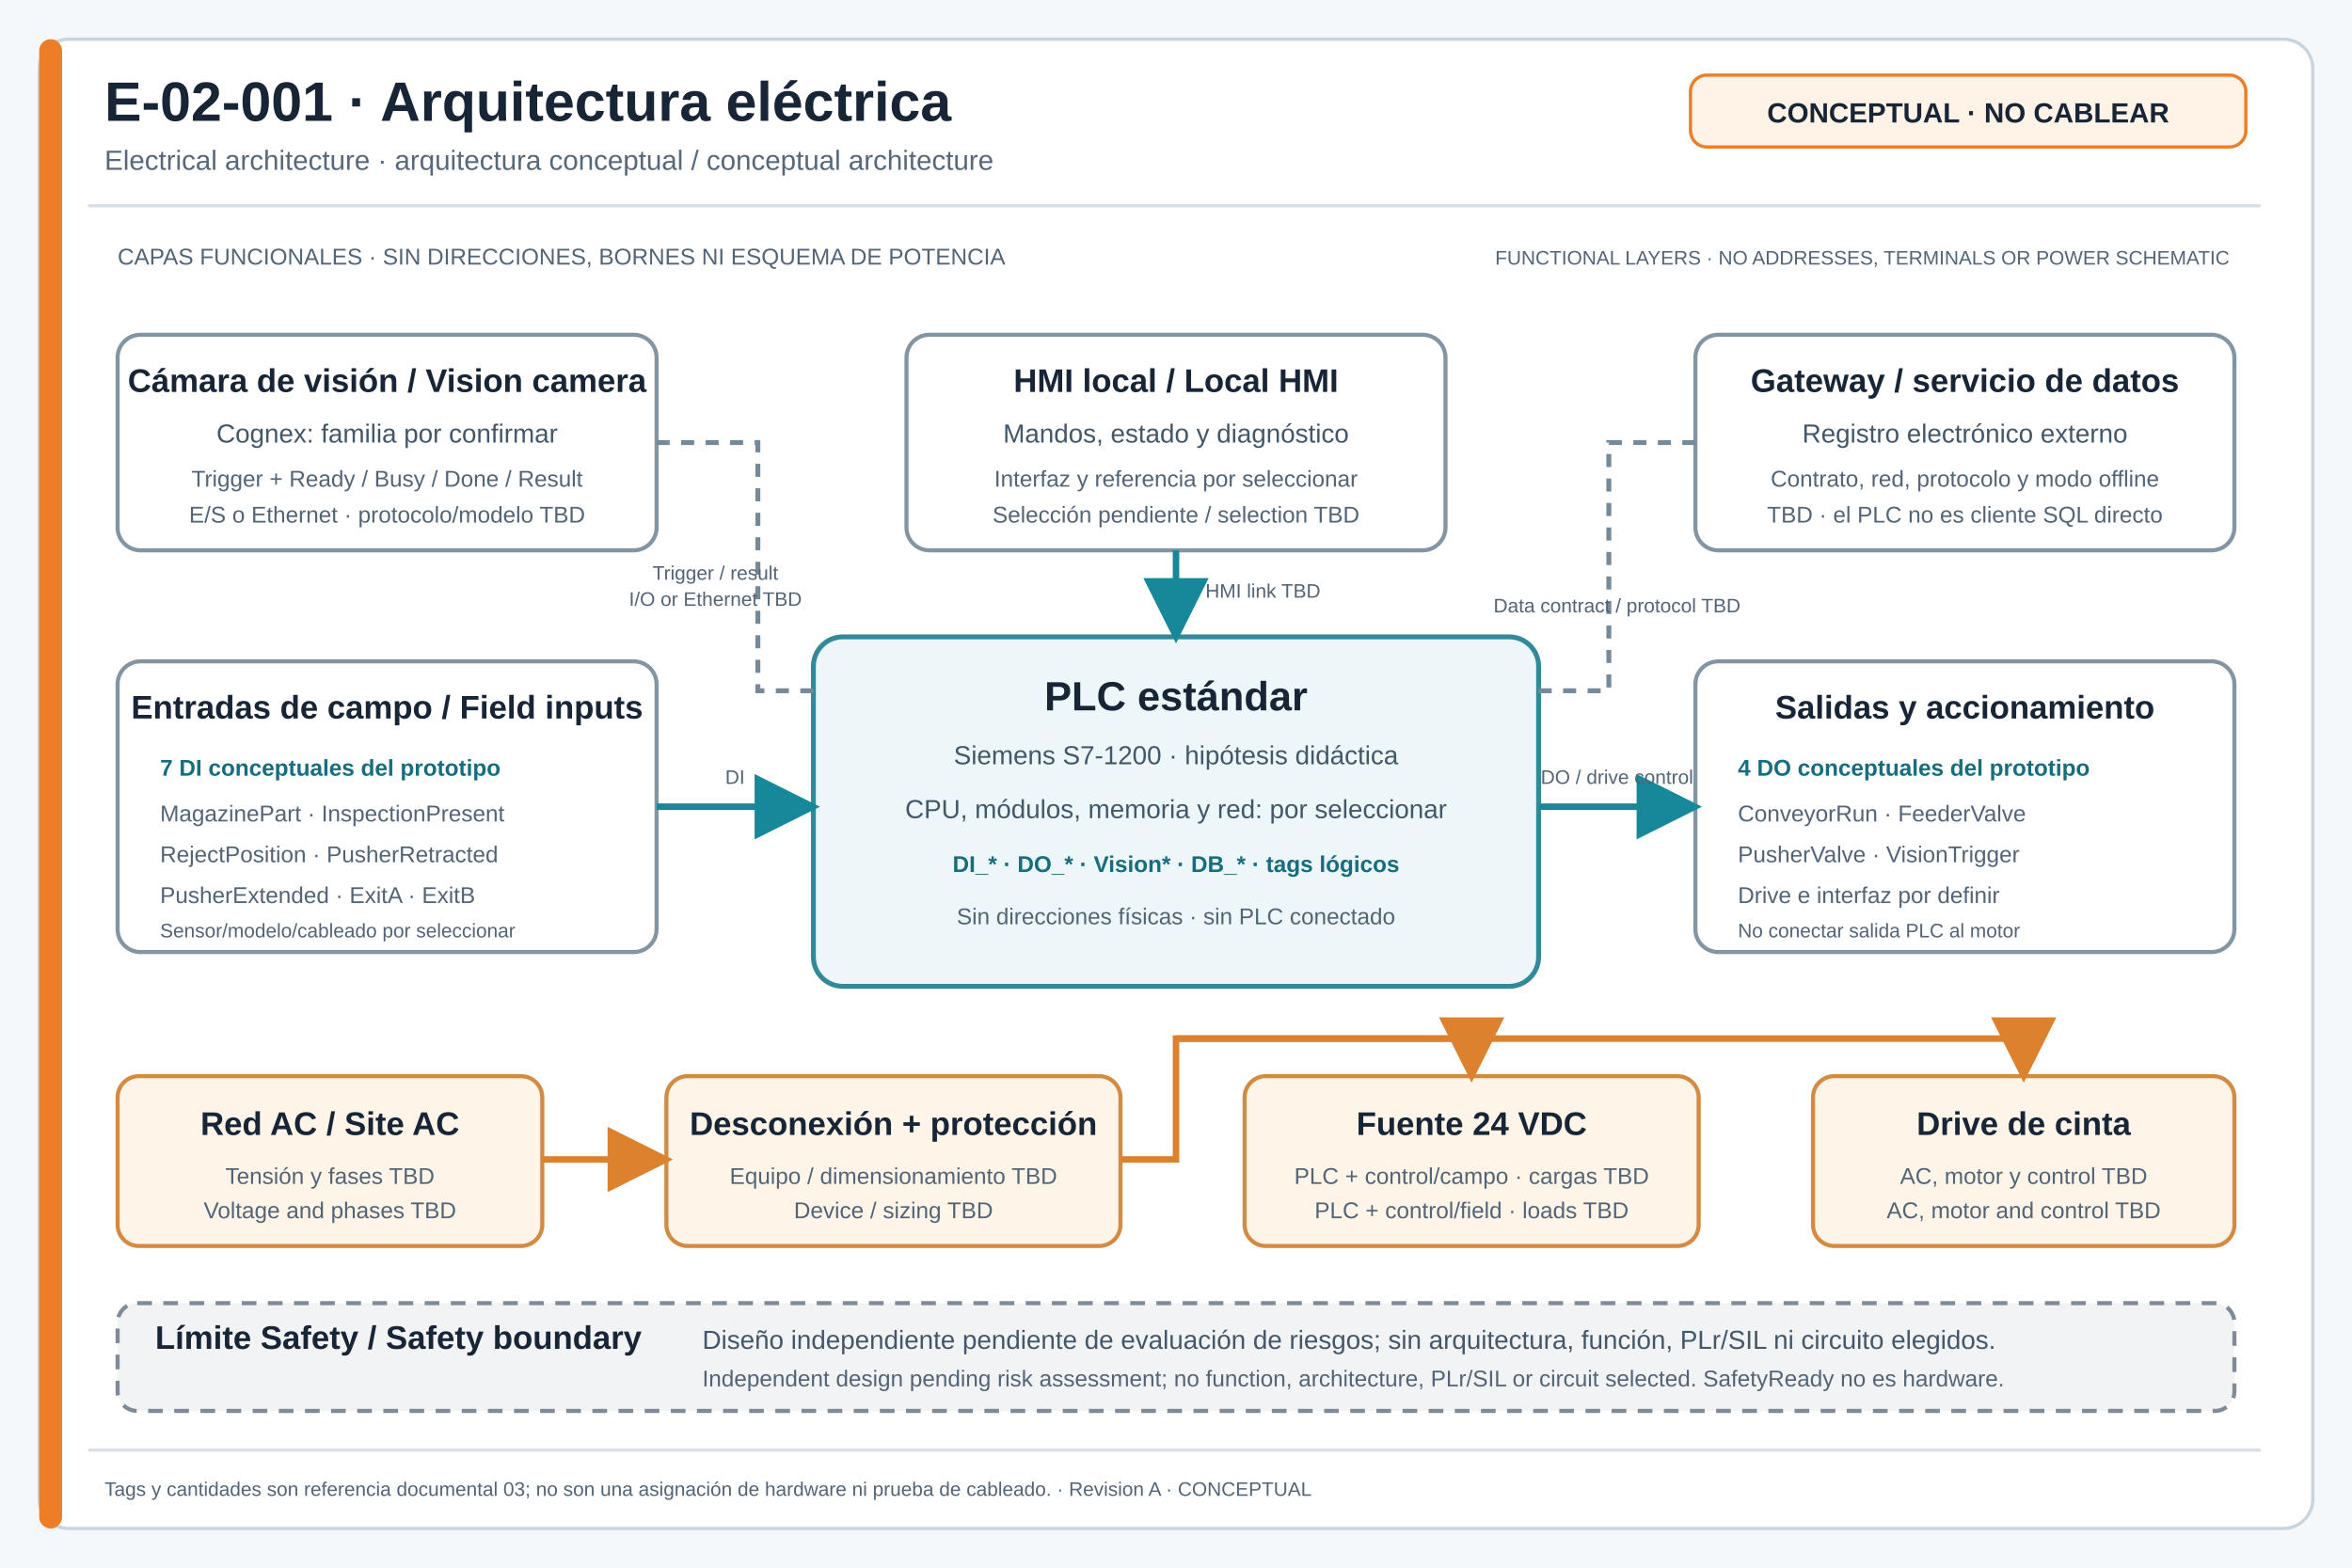
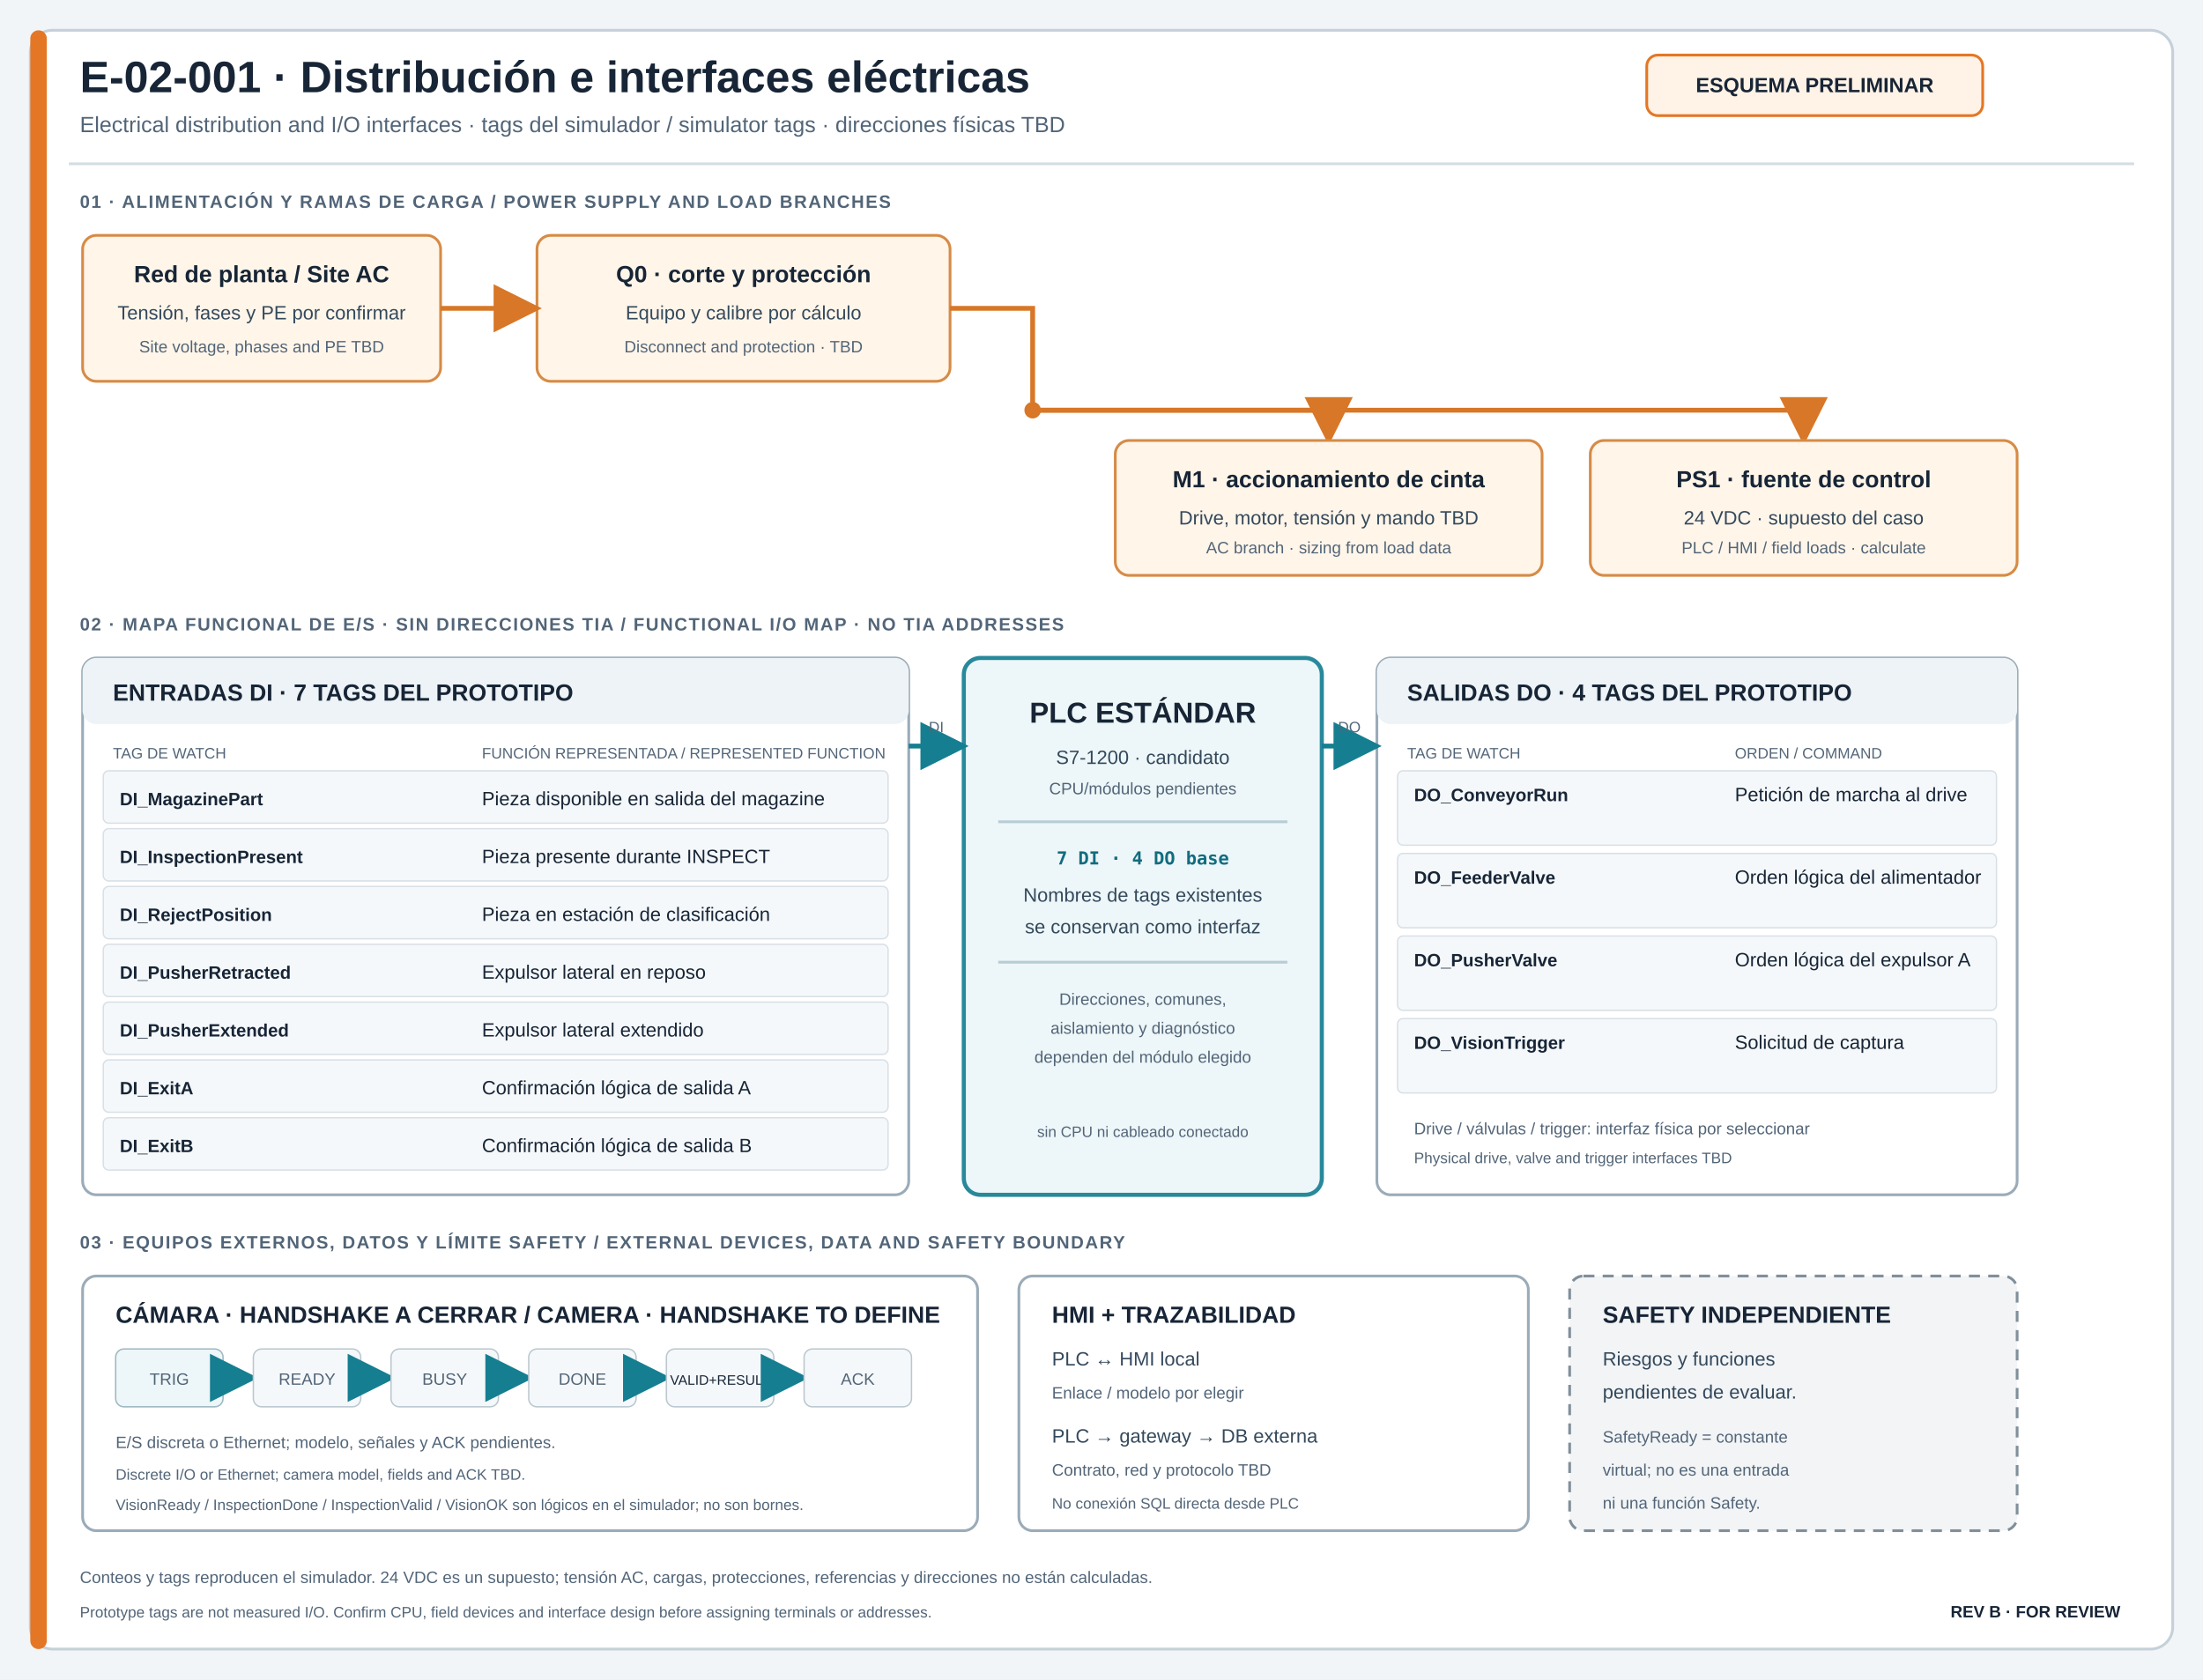
- <svg xmlns="http://www.w3.org/2000/svg" width="1440" height="960" viewBox="0 0 1440 960" role="img" aria-labelledby="title desc" style="display:block;width:100%;height:auto">
+ <svg xmlns="http://www.w3.org/2000/svg" width="1600" height="1220" viewBox="0 0 1600 1220" role="img" aria-labelledby="title desc" style="display:block;width:100%;height:auto">
  <defs>
-     <marker id="arrow" markerWidth="12" markerHeight="12" refX="10" refY="6" orient="auto">
-       <path d="M1 1 L11 6 L1 11 Z" fill="#17879a" />
+     <marker id="arr" markerWidth="12" markerHeight="12" refX="10" refY="6" orient="auto">
+       <path d="M1 1L11 6L1 11Z" fill="#167e91" />
    </marker>
-     <marker id="power" markerWidth="12" markerHeight="12" refX="10" refY="6" orient="auto">
-       <path d="M1 1 L11 6 L1 11 Z" fill="#dc812e" />
+     <marker id="pwr" markerWidth="12" markerHeight="12" refX="10" refY="6" orient="auto">
+       <path d="M1 1L11 6L1 11Z" fill="#d77727" />
    </marker>
    <style>
-  text{font-family:Arial,Helvetica,sans-serif;fill:#172536}.title{font-size:34px;font-weight:700}.subtitle{font-size:17px;fill:#56687a}.head{font-size:20px;font-weight:700}.body{font-size:16px;fill:#43576a}.small{font-size:14px;fill:#526476}.tiny{font-size:12px;fill:#526476}.tag{font-size:14px;font-weight:700;fill:#176d7e}.card{fill:#fff;stroke:#8395a3;stroke-width:2.5}.control{fill:#edf6f8;stroke:#32899a;stroke-width:3}.powercard{fill:#fff4e8;stroke:#d38a43;stroke-width:2.5}.safety{fill:#f2f3f5;stroke:#7f8b96;stroke-width:2.5;stroke-dasharray:9 7}.signal{fill:none;stroke:#17879a;stroke-width:4;marker-end:url(#arrow)}.pwr{fill:none;stroke:#dc812e;stroke-width:4;marker-end:url(#power)}.dash{fill:none;stroke:#74899a;stroke-width:3;stroke-dasharray:8 7}
+  text{font-family:Arial,Helvetica,sans-serif;fill:#172536}.h1{font-size:32px;font-weight:700}.sub{font-size:16px;fill:#526578}.kicker{font-size:13px;font-weight:700;letter-spacing:1px;fill:#526578}.head{font-size:17px;font-weight:700}.body{font-size:14px;fill:#34495c}.small{font-size:12px;fill:#526578}.tag{font-family:Consolas,monospace;font-size:13px;font-weight:700;fill:#126c7f}.tiny{font-size:11px;fill:#526578}.card{fill:#fff;stroke:#9babb8;stroke-width:2}.power{fill:#fff5e9;stroke:#d68b46;stroke-width:2}.plc{fill:#edf6f8;stroke:#28899b;stroke-width:3}.safety{fill:#f2f4f6;stroke:#818f9a;stroke-width:2;stroke-dasharray:8 6}.sig{fill:none;stroke:#167e91;stroke-width:3.5;marker-end:url(#arr)}.pwrline{fill:none;stroke:#d77727;stroke-width:3.5;marker-end:url(#pwr)}.row{fill:#f5f8fa;stroke:#d8e0e6;stroke-width:1}
 </style>
  </defs>
-   <rect width="1440" height="960" fill="#f5f8fa" />
-   <rect x="24" y="24" width="1392" height="912" rx="18" fill="#fff" stroke="#cad4dc" stroke-width="2" />
-   <rect x="24" y="24" width="14" height="912" rx="7" fill="#ed7e27" />
-   <text x="64" y="74" class="title">E-02-001 · Arquitectura eléctrica</text>
-   <text x="64" y="104" class="subtitle">Electrical architecture · arquitectura conceptual / conceptual architecture</text>
-   <rect x="1035" y="46" width="340" height="44" rx="10" fill="#fff2e6" stroke="#ed7e27" stroke-width="2" />
-   <text x="1205" y="75" text-anchor="middle" font-size="17" font-weight="700" fill="#9c4b0b">CONCEPTUAL · NO CABLEAR</text>
-   <line x1="54" y1="126" x2="1384" y2="126" stroke="#d8e0e6" stroke-width="2" />
-   <text x="72" y="162" class="small">CAPAS FUNCIONALES · SIN DIRECCIONES, BORNES NI ESQUEMA DE POTENCIA</text>
-   <text x="1365" y="162" text-anchor="end" class="tiny">FUNCTIONAL LAYERS · NO ADDRESSES, TERMINALS OR POWER SCHEMATIC</text>
-   <rect x="72" y="205" width="330" height="132" rx="14" class="card" />
-   <text x="237" y="240" text-anchor="middle" class="head">Cámara de visión / Vision camera</text>
-   <text x="237" y="271" text-anchor="middle" class="body">Cognex: familia por confirmar</text>
-   <text x="237" y="298" text-anchor="middle" class="small">Trigger + Ready / Busy / Done / Result</text>
-   <text x="237" y="320" text-anchor="middle" class="small">E/S o Ethernet · protocolo/modelo TBD</text>
-   <rect x="555" y="205" width="330" height="132" rx="14" class="card" />
-   <text x="720" y="240" text-anchor="middle" class="head">HMI local / Local HMI</text>
-   <text x="720" y="271" text-anchor="middle" class="body">Mandos, estado y diagnóstico</text>
-   <text x="720" y="298" text-anchor="middle" class="small">Interfaz y referencia por seleccionar</text>
-   <text x="720" y="320" text-anchor="middle" class="small">Selección pendiente / selection TBD</text>
-   <rect x="1038" y="205" width="330" height="132" rx="14" class="card" />
-   <text x="1203" y="240" text-anchor="middle" class="head">Gateway / servicio de datos</text>
-   <text x="1203" y="271" text-anchor="middle" class="body">Registro electrónico externo</text>
-   <text x="1203" y="298" text-anchor="middle" class="small">Contrato, red, protocolo y modo offline</text>
-   <text x="1203" y="320" text-anchor="middle" class="small">TBD · el PLC no es cliente SQL directo</text>
-   <rect x="498" y="390" width="444" height="214" rx="18" class="control" />
-   <text x="720" y="435" text-anchor="middle" font-size="25" font-weight="700">PLC estándar</text>
-   <text x="720" y="468" text-anchor="middle" class="body">Siemens S7-1200 · hipótesis didáctica</text>
-   <text x="720" y="501" text-anchor="middle" class="body">CPU, módulos, memoria y red: por seleccionar</text>
-   <text x="720" y="534" text-anchor="middle" class="tag">DI_* · DO_* · Vision* · DB_* · tags lógicos</text>
-   <text x="720" y="566" text-anchor="middle" class="small">Sin direcciones físicas · sin PLC conectado</text>
-   <rect x="72" y="405" width="330" height="178" rx="14" class="card" />
-   <text x="237" y="440" text-anchor="middle" class="head">Entradas de campo / Field inputs</text>
-   <text x="98" y="475" class="tag">7 DI conceptuales del prototipo</text>
-   <text x="98" y="503" class="small">MagazinePart · InspectionPresent</text>
-   <text x="98" y="528" class="small">RejectPosition · PusherRetracted</text>
-   <text x="98" y="553" class="small">PusherExtended · ExitA · ExitB</text>
-   <text x="98" y="574" class="tiny">Sensor/modelo/cableado por seleccionar</text>
-   <rect x="1038" y="405" width="330" height="178" rx="14" class="card" />
-   <text x="1203" y="440" text-anchor="middle" class="head">Salidas y accionamiento</text>
-   <text x="1064" y="475" class="tag">4 DO conceptuales del prototipo</text>
-   <text x="1064" y="503" class="small">ConveyorRun · FeederValve</text>
-   <text x="1064" y="528" class="small">PusherValve · VisionTrigger</text>
-   <text x="1064" y="553" class="small">Drive e interfaz por definir</text>
-   <text x="1064" y="574" class="tiny">No conectar salida PLC al motor</text>
-   <path d="M402 494 H498" class="signal" />
-   <text x="450" y="480" text-anchor="middle" class="tiny">DI</text>
-   <path d="M942 494 H1038" class="signal" />
-   <text x="990" y="480" text-anchor="middle" class="tiny">DO / drive control</text>
-   <path d="M402 271 H464 V423 H498" class="dash" />
-   <text x="438" y="355" text-anchor="middle" class="tiny">Trigger / result</text>
-   <text x="438" y="371" text-anchor="middle" class="tiny">I/O or Ethernet TBD</text>
-   <path d="M720 337 V390" class="signal" />
-   <text x="738" y="366" class="tiny">HMI link TBD</text>
-   <path d="M942 423 H985 V271 H1038" class="dash" />
-   <text x="990" y="375" text-anchor="middle" class="tiny">Data contract / protocol TBD</text>
-   <rect x="72" y="659" width="260" height="104" rx="13" class="powercard" />
-   <text x="202" y="695" text-anchor="middle" class="head">Red AC / Site AC</text>
-   <text x="202" y="725" text-anchor="middle" class="small">Tensión y fases TBD</text>
-   <text x="202" y="746" text-anchor="middle" class="small">Voltage and phases TBD</text>
-   <rect x="408" y="659" width="278" height="104" rx="13" class="powercard" />
-   <text x="547" y="695" text-anchor="middle" class="head">Desconexión + protección</text>
-   <text x="547" y="725" text-anchor="middle" class="small">Equipo / dimensionamiento TBD</text>
-   <text x="547" y="746" text-anchor="middle" class="small">Device / sizing TBD</text>
-   <rect x="762" y="659" width="278" height="104" rx="13" class="powercard" />
-   <text x="901" y="695" text-anchor="middle" class="head">Fuente 24 VDC</text>
-   <text x="901" y="725" text-anchor="middle" class="small">PLC + control/campo · cargas TBD</text>
-   <text x="901" y="746" text-anchor="middle" class="small">PLC + control/field · loads TBD</text>
-   <rect x="1110" y="659" width="258" height="104" rx="13" class="powercard" />
-   <text x="1239" y="695" text-anchor="middle" class="head">Drive de cinta</text>
-   <text x="1239" y="725" text-anchor="middle" class="small">AC, motor y control TBD</text>
-   <text x="1239" y="746" text-anchor="middle" class="small">AC, motor and control TBD</text>
-   <path d="M332 710 H408" class="pwr" />
-   <path d="M686 710 H720 V636 H901 V659" class="pwr" />
-   <path d="M720 636 H1239 V659" class="pwr" />
-   <rect x="72" y="798" width="1296" height="66" rx="12" class="safety" />
-   <text x="95" y="826" class="head">Límite Safety / Safety boundary</text>
-   <text x="430" y="826" class="body">Diseño independiente pendiente de evaluación de riesgos; sin arquitectura, función, PLr/SIL ni circuito elegidos.</text>
-   <text x="430" y="849" class="small">Independent design pending risk assessment; no function, architecture, PLr/SIL or circuit selected. SafetyReady no es hardware.</text>
-   <line x1="54" y1="888" x2="1384" y2="888" stroke="#d8e0e6" stroke-width="2" />
-   <text x="64" y="916" class="tiny">Tags y cantidades son referencia documental 03; no son una asignación de hardware ni prueba de cableado. · Revision A · CONCEPTUAL</text>
+   <rect width="1600" height="1220" fill="#f1f5f7" />
+   <rect x="22" y="22" width="1556" height="1176" rx="16" fill="#fff" stroke="#c5d0d8" stroke-width="2" />
+   <rect x="22" y="22" width="12" height="1176" rx="6" fill="#e47725" />
+   <text x="58" y="67" class="h1">E-02-001 · Distribución e interfaces eléctricas</text>
+   <text x="58" y="96" class="sub">Electrical distribution and I/O interfaces · tags del simulador / simulator tags · direcciones físicas TBD</text>
+   <rect x="1196" y="40" width="244" height="44" rx="8" fill="#fff2e6" stroke="#e47725" stroke-width="2" />
+   <text x="1318" y="67" text-anchor="middle" font-size="15" font-weight="700" fill="#8c4916">ESQUEMA PRELIMINAR</text>
+   <line x1="50" y1="119" x2="1550" y2="119" stroke="#d4dde3" stroke-width="2" />
+   <text x="58" y="151" class="kicker">01 · ALIMENTACIÓN Y RAMAS DE CARGA / POWER SUPPLY AND LOAD BRANCHES</text>
+   <rect x="60" y="171" width="260" height="106" rx="10" class="power" />
+   <text x="190" y="205" text-anchor="middle" class="head">Red de planta / Site AC</text>
+   <text x="190" y="232" text-anchor="middle" class="body">Tensión, fases y PE por confirmar</text>
+   <text x="190" y="256" text-anchor="middle" class="small">Site voltage, phases and PE TBD</text>
+   <rect x="390" y="171" width="300" height="106" rx="10" class="power" />
+   <text x="540" y="205" text-anchor="middle" class="head">Q0 · corte y protección</text>
+   <text x="540" y="232" text-anchor="middle" class="body">Equipo y calibre por cálculo</text>
+   <text x="540" y="256" text-anchor="middle" class="small">Disconnect and protection · TBD</text>
+   <path d="M320 224H390" class="pwrline" />
+   <path d="M690 224H750V298H965V320" fill="none" stroke="#d77727" stroke-width="3.5" marker-end="url(#pwr)" />
+   <path d="M750 298H1310V320" fill="none" stroke="#d77727" stroke-width="3.5" marker-end="url(#pwr)" />
+   <circle cx="750" cy="298" r="6" fill="#d77727" />
+   <rect x="810" y="320" width="310" height="98" rx="10" class="power" />
+   <text x="965" y="354" text-anchor="middle" class="head">M1 · accionamiento de cinta</text>
+   <text x="965" y="381" text-anchor="middle" class="body">Drive, motor, tensión y mando TBD</text>
+   <text x="965" y="402" text-anchor="middle" class="small">AC branch · sizing from load data</text>
+   <rect x="1155" y="320" width="310" height="98" rx="10" class="power" />
+   <text x="1310" y="354" text-anchor="middle" class="head">PS1 · fuente de control</text>
+   <text x="1310" y="381" text-anchor="middle" class="body">24 VDC · supuesto del caso</text>
+   <text x="1310" y="402" text-anchor="middle" class="small">PLC / HMI / field loads · calculate</text>
+   <text x="58" y="458" class="kicker">02 · MAPA FUNCIONAL DE E/S · SIN DIRECCIONES TIA / FUNCTIONAL I/O MAP · NO TIA ADDRESSES</text>
+   <rect x="60" y="478" width="600" height="390" rx="10" class="card" />
+   <rect x="60" y="478" width="600" height="48" rx="10" fill="#edf3f6" />
+   <text x="82" y="509" class="head">ENTRADAS DI · 7 TAGS DEL PROTOTIPO</text>
+   <text x="82" y="551" class="tiny">TAG DE WATCH</text>
+   <text x="350" y="551" class="tiny">FUNCIÓN REPRESENTADA / REPRESENTED FUNCTION</text>
+   <g class="row">
+     <rect x="75" y="560" width="570" height="38" rx="4" />
+     <rect x="75" y="602" width="570" height="38" rx="4" />
+     <rect x="75" y="644" width="570" height="38" rx="4" />
+     <rect x="75" y="686" width="570" height="38" rx="4" />
+     <rect x="75" y="728" width="570" height="38" rx="4" />
+     <rect x="75" y="770" width="570" height="38" rx="4" />
+     <rect x="75" y="812" width="570" height="38" rx="4" />
+   </g>
+   <g class="tag">
+     <text x="87" y="585">DI_MagazinePart</text>
+     <text x="87" y="627">DI_InspectionPresent</text>
+     <text x="87" y="669">DI_RejectPosition</text>
+     <text x="87" y="711">DI_PusherRetracted</text>
+     <text x="87" y="753">DI_PusherExtended</text>
+     <text x="87" y="795">DI_ExitA</text>
+     <text x="87" y="837">DI_ExitB</text>
+   </g>
+   <g class="body">
+     <text x="350" y="585">Pieza disponible en salida del magazine</text>
+     <text x="350" y="627">Pieza presente durante INSPECT</text>
+     <text x="350" y="669">Pieza en estación de clasificación</text>
+     <text x="350" y="711">Expulsor lateral en reposo</text>
+     <text x="350" y="753">Expulsor lateral extendido</text>
+     <text x="350" y="795">Confirmación lógica de salida A</text>
+     <text x="350" y="837">Confirmación lógica de salida B</text>
+   </g>
+   <rect x="700" y="478" width="260" height="390" rx="12" class="plc" />
+   <text x="830" y="525" text-anchor="middle" font-size="21" font-weight="700">PLC ESTÁNDAR</text>
+   <text x="830" y="555" text-anchor="middle" class="body">S7-1200 · candidato</text>
+   <text x="830" y="577" text-anchor="middle" class="small">CPU/módulos pendientes</text>
+   <line x1="725" y1="597" x2="935" y2="597" stroke="#b7cdd4" stroke-width="2" />
+   <text x="830" y="628" text-anchor="middle" class="tag">7 DI · 4 DO base</text>
+   <text x="830" y="655" text-anchor="middle" class="body">Nombres de tags existentes</text>
+   <text x="830" y="678" text-anchor="middle" class="body">se conservan como interfaz</text>
+   <line x1="725" y1="699" x2="935" y2="699" stroke="#b7cdd4" stroke-width="2" />
+   <text x="830" y="730" text-anchor="middle" class="small">Direcciones, comunes,</text>
+   <text x="830" y="751" text-anchor="middle" class="small">aislamiento y diagnóstico</text>
+   <text x="830" y="772" text-anchor="middle" class="small">dependen del módulo elegido</text>
+   <text x="830" y="826" text-anchor="middle" class="tiny">sin CPU ni cableado conectado</text>
+   <path d="M660 542H700" class="sig" />
+   <text x="680" y="532" text-anchor="middle" class="tiny">DI</text>
+   <rect x="1000" y="478" width="465" height="390" rx="10" class="card" />
+   <rect x="1000" y="478" width="465" height="48" rx="10" fill="#edf3f6" />
+   <text x="1022" y="509" class="head">SALIDAS DO · 4 TAGS DEL PROTOTIPO</text>
+   <text x="1022" y="551" class="tiny">TAG DE WATCH</text>
+   <text x="1260" y="551" class="tiny">ORDEN / COMMAND</text>
+   <g class="row">
+     <rect x="1015" y="560" width="435" height="54" rx="4" />
+     <rect x="1015" y="620" width="435" height="54" rx="4" />
+     <rect x="1015" y="680" width="435" height="54" rx="4" />
+     <rect x="1015" y="740" width="435" height="54" rx="4" />
+   </g>
+   <g class="tag">
+     <text x="1027" y="582">DO_ConveyorRun</text>
+     <text x="1027" y="642">DO_FeederValve</text>
+     <text x="1027" y="702">DO_PusherValve</text>
+     <text x="1027" y="762">DO_VisionTrigger</text>
+   </g>
+   <g class="body">
+     <text x="1260" y="582">Petición de marcha al drive</text>
+     <text x="1260" y="642">Orden lógica del alimentador</text>
+     <text x="1260" y="702">Orden lógica del expulsor A</text>
+     <text x="1260" y="762">Solicitud de captura</text>
+   </g>
+   <text x="1027" y="824" class="small">Drive / válvulas / trigger: interfaz física por seleccionar</text>
+   <text x="1027" y="845" class="tiny">Physical drive, valve and trigger interfaces TBD</text>
+   <path d="M960 542H1000" class="sig" />
+   <text x="980" y="532" text-anchor="middle" class="tiny">DO</text>
+   <text x="58" y="907" class="kicker">03 · EQUIPOS EXTERNOS, DATOS Y LÍMITE SAFETY / EXTERNAL DEVICES, DATA AND SAFETY BOUNDARY</text>
+   <rect x="60" y="927" width="650" height="185" rx="10" class="card" />
+   <text x="84" y="961" class="head">CÁMARA · HANDSHAKE A CERRAR / CAMERA · HANDSHAKE TO DEFINE</text>
+   <rect x="84" y="980" width="78" height="42" rx="6" fill="#edf6f8" stroke="#9eb7c1" />
+   <text x="123" y="1006" text-anchor="middle" class="small">TRIG</text>
+   <path d="M162 1001H184" class="sig" />
+   <rect x="184" y="980" width="78" height="42" rx="6" fill="#f5f8fa" stroke="#bac7cf" />
+   <text x="223" y="1006" text-anchor="middle" class="small">READY</text>
+   <path d="M262 1001H284" class="sig" />
+   <rect x="284" y="980" width="78" height="42" rx="6" fill="#f5f8fa" stroke="#bac7cf" />
+   <text x="323" y="1006" text-anchor="middle" class="small">BUSY</text>
+   <path d="M362 1001H384" class="sig" />
+   <rect x="384" y="980" width="78" height="42" rx="6" fill="#f5f8fa" stroke="#bac7cf" />
+   <text x="423" y="1006" text-anchor="middle" class="small">DONE</text>
+   <path d="M462 1001H484" class="sig" />
+   <rect x="484" y="980" width="78" height="42" rx="6" fill="#f5f8fa" stroke="#bac7cf" />
+   <text x="523" y="1006" text-anchor="middle" font-size="10" fill="#526578">VALID+RESULT</text>
+   <path d="M562 1001H584" class="sig" />
+   <rect x="584" y="980" width="78" height="42" rx="6" fill="#f5f8fa" stroke="#bac7cf" />
+   <text x="623" y="1006" text-anchor="middle" class="small">ACK</text>
+   <text x="84" y="1052" class="small">E/S discreta o Ethernet; modelo, señales y ACK pendientes.</text>
+   <text x="84" y="1075" class="tiny">Discrete I/O or Ethernet; camera model, fields and ACK TBD.</text>
+   <text x="84" y="1097" class="tiny">VisionReady / InspectionDone / InspectionValid / VisionOK son lógicos en el simulador; no son bornes.</text>
+   <rect x="740" y="927" width="370" height="185" rx="10" class="card" />
+   <text x="764" y="961" class="head">HMI + TRAZABILIDAD</text>
+   <text x="764" y="992" class="body">PLC ↔ HMI local</text>
+   <text x="764" y="1016" class="small">Enlace / modelo por elegir</text>
+   <text x="764" y="1048" class="body">PLC → gateway → DB externa</text>
+   <text x="764" y="1072" class="small">Contrato, red y protocolo TBD</text>
+   <text x="764" y="1096" class="tiny">No conexión SQL directa desde PLC</text>
+   <rect x="1140" y="927" width="325" height="185" rx="10" class="safety" />
+   <text x="1164" y="961" class="head">SAFETY INDEPENDIENTE</text>
+   <text x="1164" y="992" class="body">Riesgos y funciones</text>
+   <text x="1164" y="1016" class="body">pendientes de evaluar.</text>
+   <text x="1164" y="1048" class="small">SafetyReady = constante</text>
+   <text x="1164" y="1072" class="small">virtual; no es una entrada</text>
+   <text x="1164" y="1096" class="small">ni una función Safety.</text>
+   <text x="58" y="1150" class="small">Conteos y tags reproducen el simulador. 24 VDC es un supuesto; tensión AC, cargas, protecciones, referencias y direcciones no están calculadas.</text>
+   <text x="58" y="1175" class="tiny">Prototype tags are not measured I/O. Confirm CPU, field devices and interface design before assigning terminals or addresses.</text>
+   <text x="1540" y="1175" text-anchor="end" font-size="12" font-weight="700" fill="#ad5e1e">REV B · FOR REVIEW</text>
</svg>
